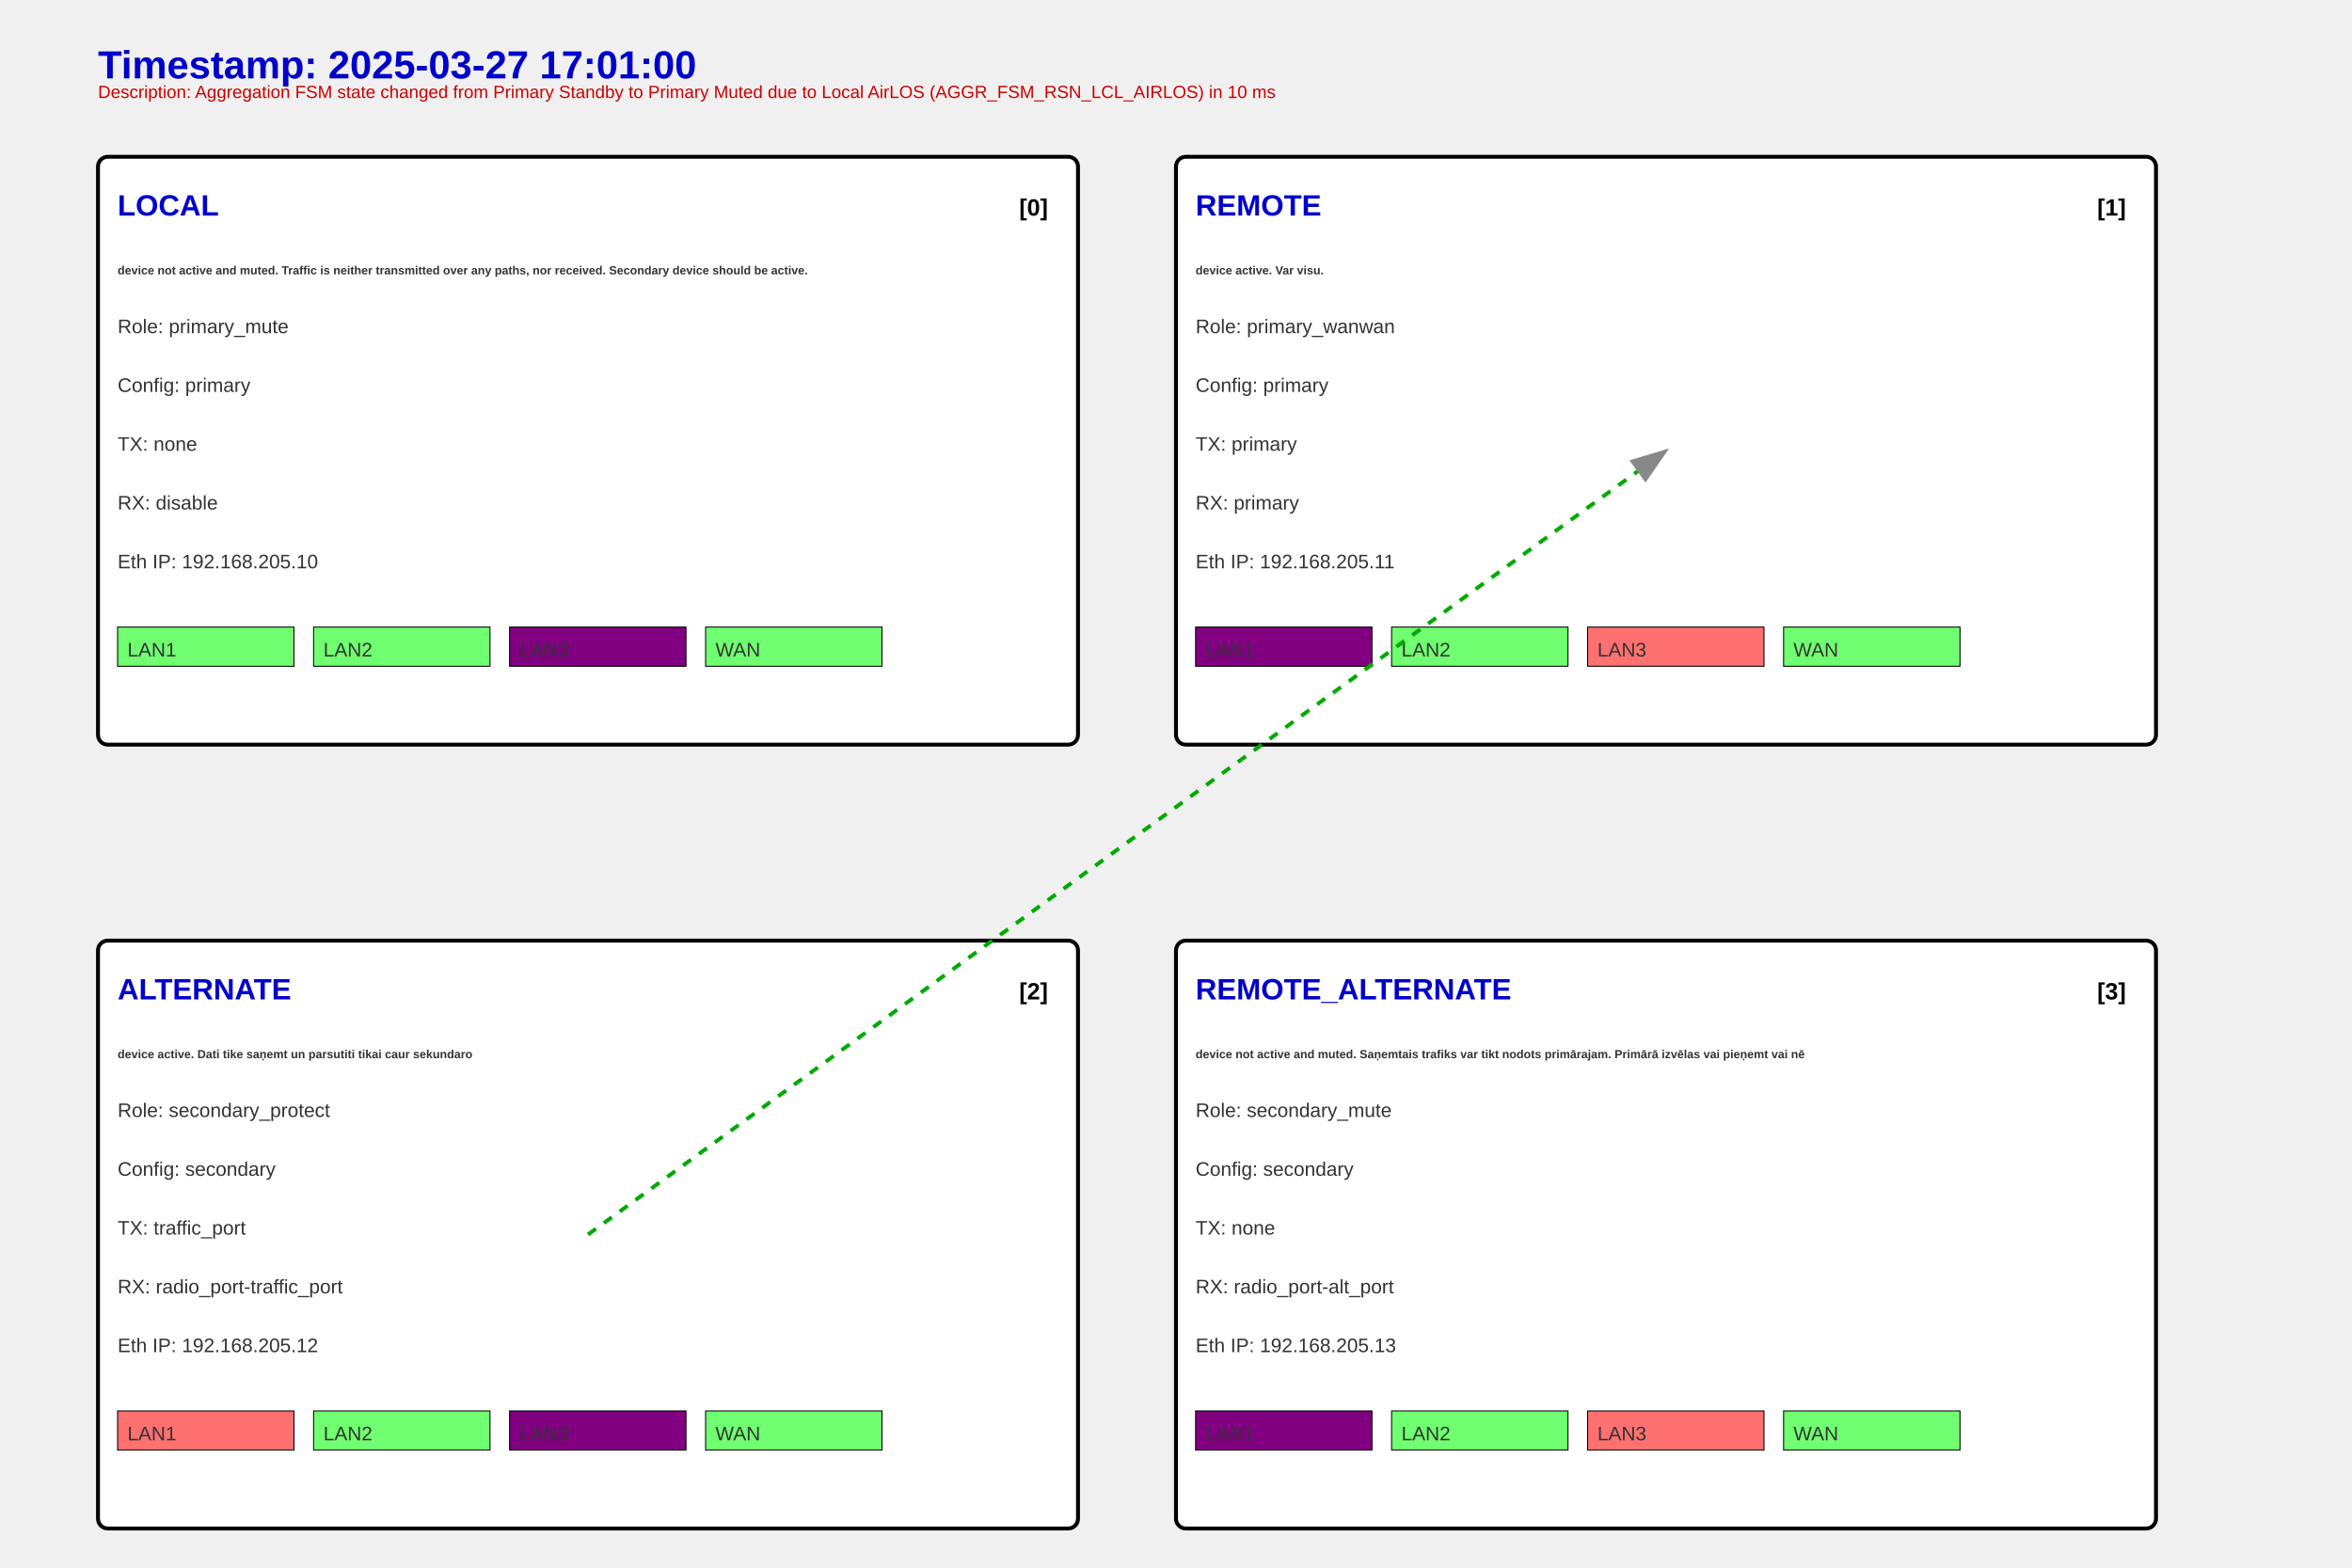
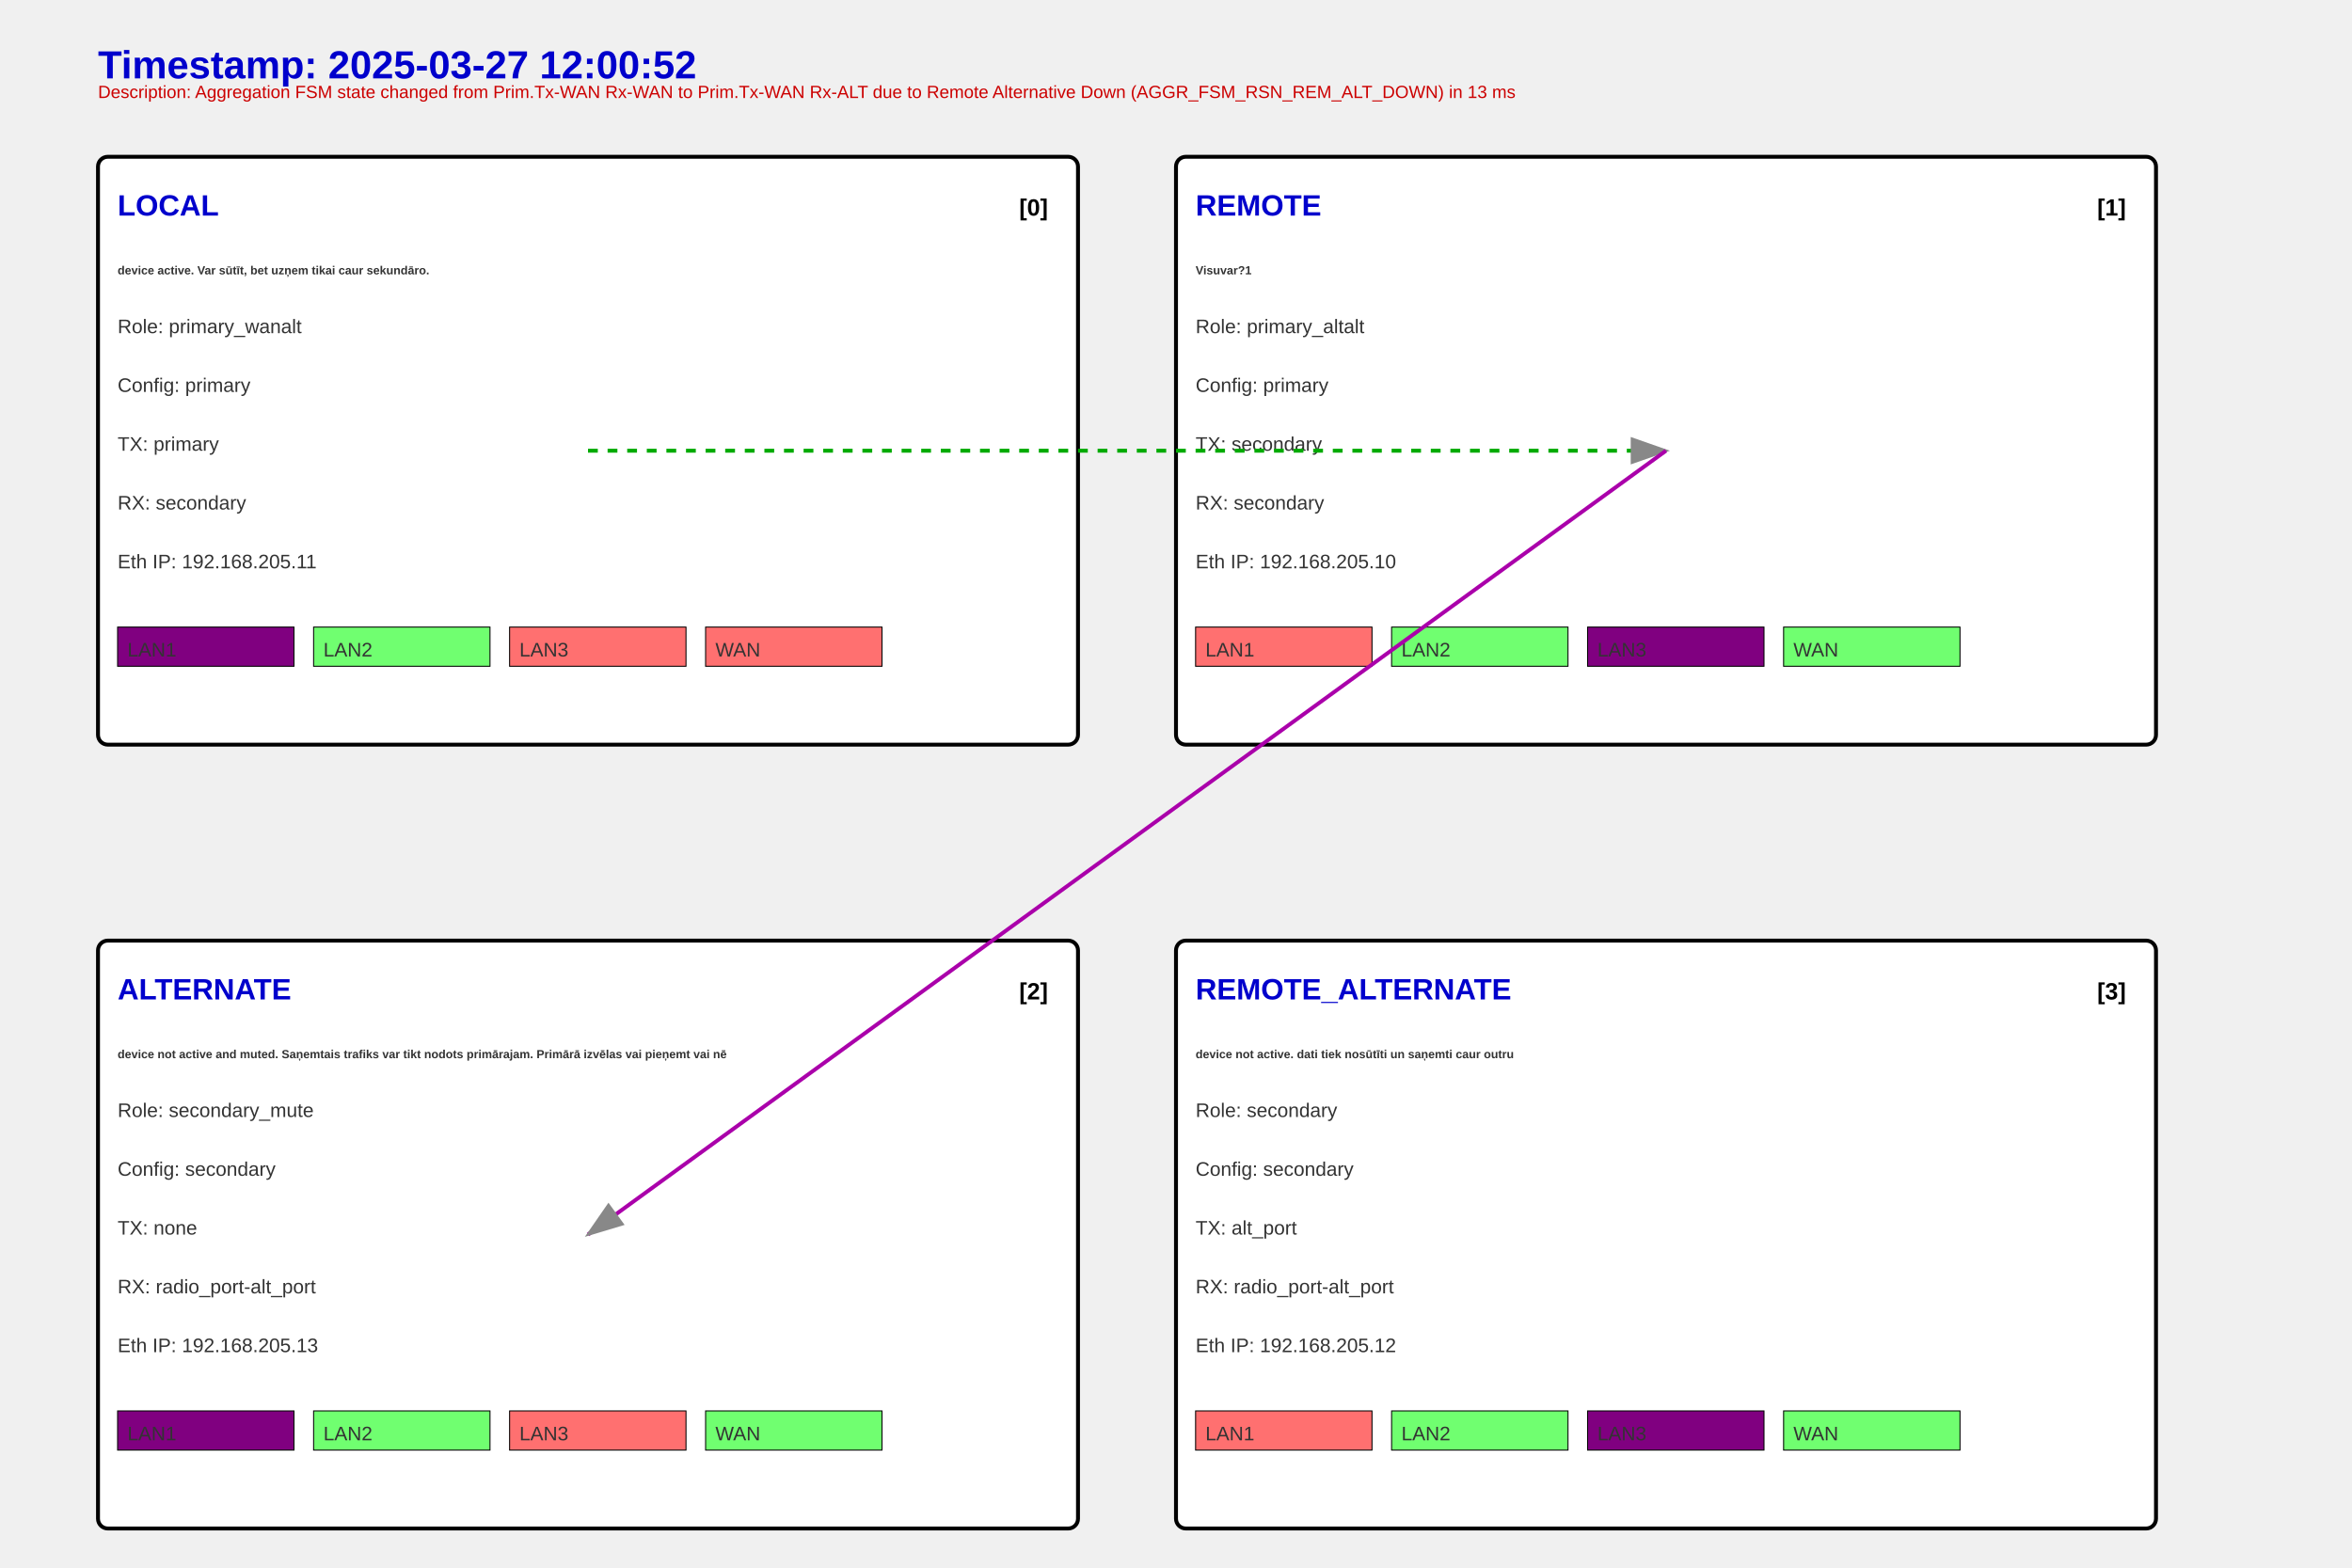
<svg xmlns="http://www.w3.org/2000/svg" width="1200" height="800">
  <style>
  .node { fill: #ffffff; stroke: #000000; stroke-width: 2; }
  .label { font: 10px Arial; fill: #333333; }
  .labela { font: 6px Arial; fill: #333333; font-weight: bold;}
  .error { font: 9px Arial; fill: #cc0000; }
  .timestamp { font: 20px Arial; font-weight: bold; fill: #0000cc; }
  .section-label { font: 15px Arial; font-weight: bold; fill: #0000cc; }
  .box-index { font: 12px Arial; font-weight: bold; fill: #000000; }
  .connection-line { stroke: #888888; stroke-width: 2; }
  .diagonal-line { stroke: #aa0000; stroke-width: 3; }
  .sender-receiver-line { stroke: #00aa00; stroke-width: 2; stroke-dasharray: 5,5; }  .recive-sender-line { stroke: #aa00aa; stroke-width: 2; }</style>
  <defs>
    <marker id="arrowhead" markerWidth="10" markerHeight="7" refX="9" refY="3.5" orient="auto">
      <polygon points="0 0, 10 3.5, 0 7" fill="#888888" />
    </marker>
  </defs>
-   <text class="timestamp" x="50" y="40">Timestamp: 2025-03-27 17:01:00</text>
-   <text class="error" x="50" y="50">Description: Aggregation FSM state changed from Primary Standby to Primary Muted due to Local AirLOS (AGGR_FSM_RSN_LCL_AIRLOS) in 10 ms</text>
+   <text class="timestamp" x="50" y="40">Timestamp: 2025-03-27 12:00:52</text>
+   <text class="error" x="50" y="50">Description: Aggregation FSM state changed from Prim.Tx-WAN Rx-WAN to Prim.Tx-WAN Rx-ALT due to Remote Alternative Down (AGGR_FSM_RSN_REM_ALT_DOWN) in 13 ms</text>
  <rect class="node" x="50" y="80" width="500" height="300" rx="5" ry="5" data-entry="0" data-section="0" />
  <text class="section-label" x="60" y="110">LOCAL</text>
  <text class="box-index" x="520" y="110">[0]</text>
-   <text class="labela" x="60" y="140">device not active and muted. Traffic is neither transmitted over any paths, nor received. Secondary device should be active.</text>
-   <text class="label" x="60" y="170">Role: primary_mute</text>
+   <text class="labela" x="60" y="140">device active. Var sūtīt, bet uzņem tikai caur sekundāro.</text>
+   <text class="label" x="60" y="170">Role: primary_wanalt</text>
  <text class="label" x="60" y="200">Config: primary</text>
-   <text class="label" x="60" y="230">TX: none</text>
-   <text class="label" x="60" y="260">RX: disable</text>
-   <text class="label" x="60" y="290">Eth IP: 192.168.205.10</text>
-   <rect x="60" y="320" width="90" height="20" fill="#70ff70" stroke="black" stroke-width="0.5" />
+   <text class="label" x="60" y="230">TX: primary</text>
+   <text class="label" x="60" y="260">RX: secondary</text>
+   <text class="label" x="60" y="290">Eth IP: 192.168.205.11</text>
+   <rect x="60" y="320" width="90" height="20" fill="purple" stroke="black" stroke-width="0.5" />
  <text class="label" x="65" y="335">LAN1</text>
  <rect x="160" y="320" width="90" height="20" fill="#70ff70" stroke="black" stroke-width="0.5" />
  <text class="label" x="165" y="335">LAN2</text>
-   <rect x="260" y="320" width="90" height="20" fill="purple" stroke="black" stroke-width="0.5" />
+   <rect x="260" y="320" width="90" height="20" fill="#ff7070" stroke="black" stroke-width="0.5" />
  <text class="label" x="265" y="335">LAN3</text>
-   <rect x="360" y="320" width="90" height="20" fill="#70ff70" stroke="black" stroke-width="0.5" />
+   <rect x="360" y="320" width="90" height="20" fill="#ff7070" stroke="black" stroke-width="0.5" />
  <text class="label" x="365" y="335">WAN</text>
  <rect class="node" x="600" y="80" width="500" height="300" rx="5" ry="5" data-entry="0" data-section="1" />
  <text class="section-label" x="610" y="110">REMOTE</text>
  <text class="box-index" x="1070" y="110">[1]</text>
-   <text class="labela" x="610" y="140">device active. Var visu.</text>
-   <text class="label" x="610" y="170">Role: primary_wanwan</text>
+   <text class="labela" x="610" y="140">Visuvar?1</text>
+   <text class="label" x="610" y="170">Role: primary_altalt</text>
  <text class="label" x="610" y="200">Config: primary</text>
-   <text class="label" x="610" y="230">TX: primary</text>
-   <text class="label" x="610" y="260">RX: primary</text>
-   <text class="label" x="610" y="290">Eth IP: 192.168.205.11</text>
-   <rect x="610" y="320" width="90" height="20" fill="purple" stroke="black" stroke-width="0.5" />
+   <text class="label" x="610" y="230">TX: secondary</text>
+   <text class="label" x="610" y="260">RX: secondary</text>
+   <text class="label" x="610" y="290">Eth IP: 192.168.205.10</text>
+   <rect x="610" y="320" width="90" height="20" fill="#ff7070" stroke="black" stroke-width="0.5" />
  <text class="label" x="615" y="335">LAN1</text>
  <rect x="710" y="320" width="90" height="20" fill="#70ff70" stroke="black" stroke-width="0.5" />
  <text class="label" x="715" y="335">LAN2</text>
-   <rect x="810" y="320" width="90" height="20" fill="#ff7070" stroke="black" stroke-width="0.5" />
+   <rect x="810" y="320" width="90" height="20" fill="purple" stroke="black" stroke-width="0.5" />
  <text class="label" x="815" y="335">LAN3</text>
  <rect x="910" y="320" width="90" height="20" fill="#70ff70" stroke="black" stroke-width="0.5" />
  <text class="label" x="915" y="335">WAN</text>
  <rect class="node" x="50" y="480" width="500" height="300" rx="5" ry="5" data-entry="0" data-section="2" />
  <text class="section-label" x="60" y="510">ALTERNATE</text>
  <text class="box-index" x="520" y="510">[2]</text>
-   <text class="labela" x="60" y="540">device active. Dati tike saņemt un parsutiti tikai caur sekundaro</text>
-   <text class="label" x="60" y="570">Role: secondary_protect</text>
+   <text class="labela" x="60" y="540">device not active and muted. Saņemtais trafiks var tikt nodots primārajam. Primārā izvēlas vai pieņemt vai nē</text>
+   <text class="label" x="60" y="570">Role: secondary_mute</text>
  <text class="label" x="60" y="600">Config: secondary</text>
-   <text class="label" x="60" y="630">TX: traffic_port</text>
-   <text class="label" x="60" y="660">RX: radio_port-traffic_port</text>
-   <text class="label" x="60" y="690">Eth IP: 192.168.205.12</text>
-   <rect x="60" y="720" width="90" height="20" fill="#ff7070" stroke="black" stroke-width="0.5" />
+   <text class="label" x="60" y="630">TX: none</text>
+   <text class="label" x="60" y="660">RX: radio_port-alt_port</text>
+   <text class="label" x="60" y="690">Eth IP: 192.168.205.13</text>
+   <rect x="60" y="720" width="90" height="20" fill="purple" stroke="black" stroke-width="0.5" />
  <text class="label" x="65" y="735">LAN1</text>
  <rect x="160" y="720" width="90" height="20" fill="#70ff70" stroke="black" stroke-width="0.5" />
  <text class="label" x="165" y="735">LAN2</text>
-   <rect x="260" y="720" width="90" height="20" fill="purple" stroke="black" stroke-width="0.5" />
+   <rect x="260" y="720" width="90" height="20" fill="#ff7070" stroke="black" stroke-width="0.5" />
  <text class="label" x="265" y="735">LAN3</text>
  <rect x="360" y="720" width="90" height="20" fill="#70ff70" stroke="black" stroke-width="0.5" />
  <text class="label" x="365" y="735">WAN</text>
  <rect class="node" x="600" y="480" width="500" height="300" rx="5" ry="5" data-entry="0" data-section="3" />
  <text class="section-label" x="610" y="510">REMOTE_ALTERNATE</text>
  <text class="box-index" x="1070" y="510">[3]</text>
-   <text class="labela" x="610" y="540">device not active and muted. Saņemtais trafiks var tikt nodots primārajam. Primārā izvēlas vai pieņemt vai nē</text>
-   <text class="label" x="610" y="570">Role: secondary_mute</text>
+   <text class="labela" x="610" y="540">device not active. dati tiek nosūtīti un saņemti caur outru</text>
+   <text class="label" x="610" y="570">Role: secondary</text>
  <text class="label" x="610" y="600">Config: secondary</text>
-   <text class="label" x="610" y="630">TX: none</text>
+   <text class="label" x="610" y="630">TX: alt_port</text>
  <text class="label" x="610" y="660">RX: radio_port-alt_port</text>
-   <text class="label" x="610" y="690">Eth IP: 192.168.205.13</text>
-   <rect x="610" y="720" width="90" height="20" fill="purple" stroke="black" stroke-width="0.5" />
+   <text class="label" x="610" y="690">Eth IP: 192.168.205.12</text>
+   <rect x="610" y="720" width="90" height="20" fill="#ff7070" stroke="black" stroke-width="0.5" />
  <text class="label" x="615" y="735">LAN1</text>
  <rect x="710" y="720" width="90" height="20" fill="#70ff70" stroke="black" stroke-width="0.5" />
  <text class="label" x="715" y="735">LAN2</text>
-   <rect x="810" y="720" width="90" height="20" fill="#ff7070" stroke="black" stroke-width="0.5" />
+   <rect x="810" y="720" width="90" height="20" fill="purple" stroke="black" stroke-width="0.5" />
  <text class="label" x="815" y="735">LAN3</text>
  <rect x="910" y="720" width="90" height="20" fill="#70ff70" stroke="black" stroke-width="0.5" />
  <text class="label" x="915" y="735">WAN</text>
-   <line x1="300.0" y1="630.0" x2="850.0" y2="230.0" class="sender-receiver-line" marker-end="url(#arrowhead)" />
+   <line x1="300.0" y1="230.0" x2="850.0" y2="230.0" class="sender-receiver-line" marker-end="url(#arrowhead)" />
+   <line x1="850.0" y1="230.0" x2="300.0" y2="630.0" class="recive-sender-line" marker-end="url(#arrowhead)" />
</svg>
